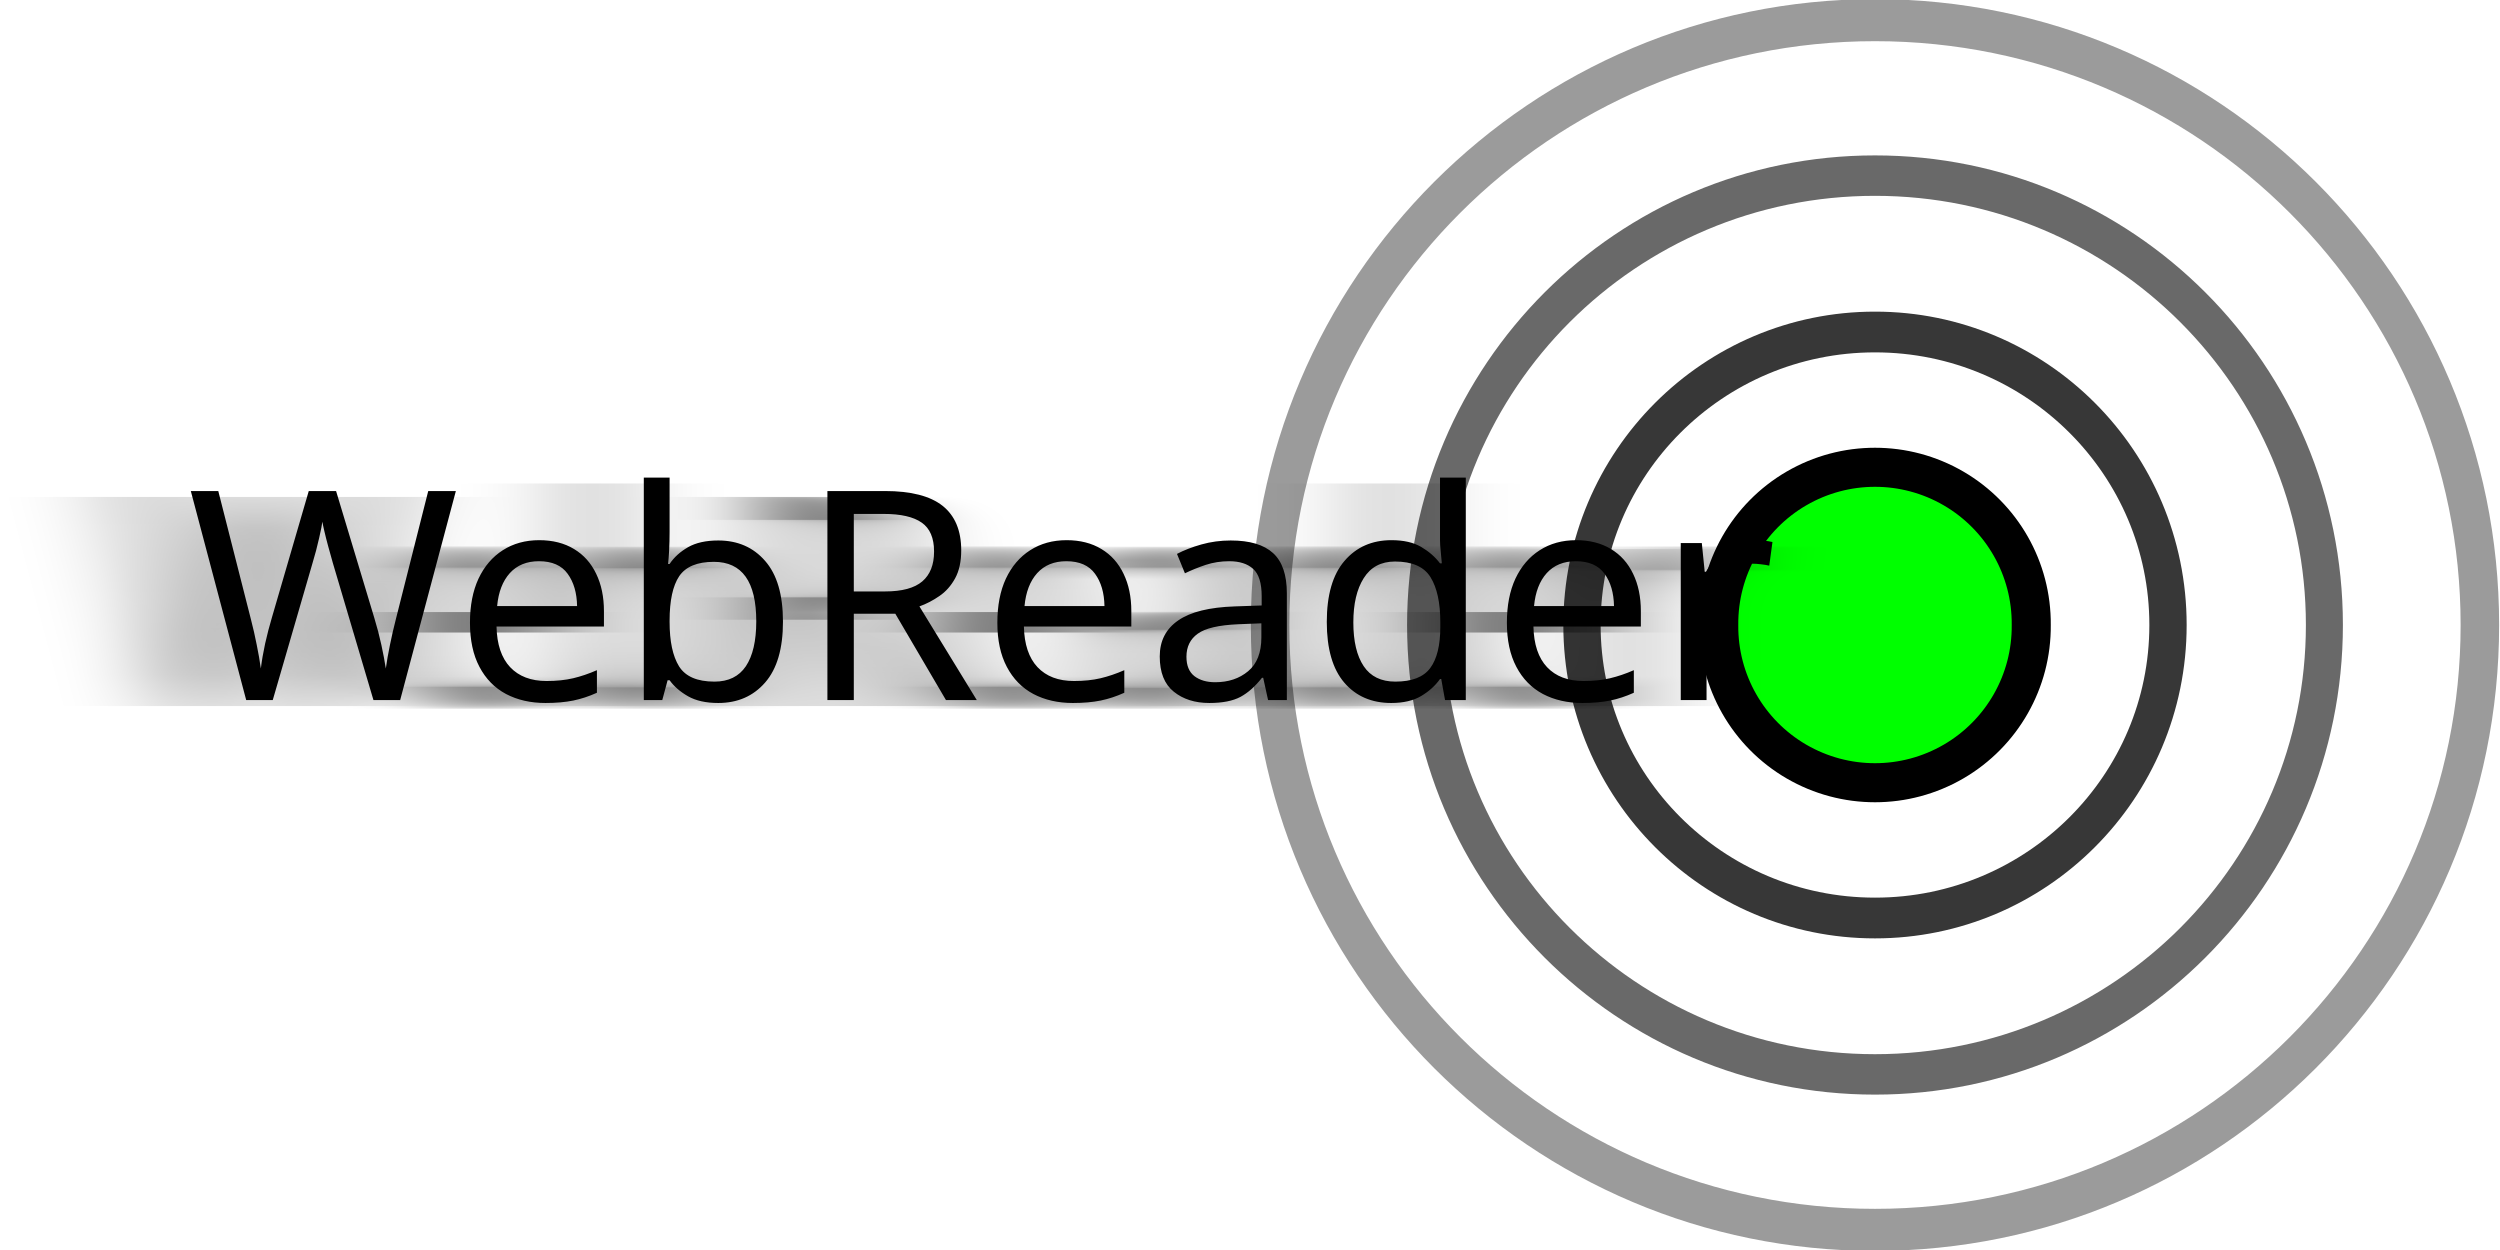
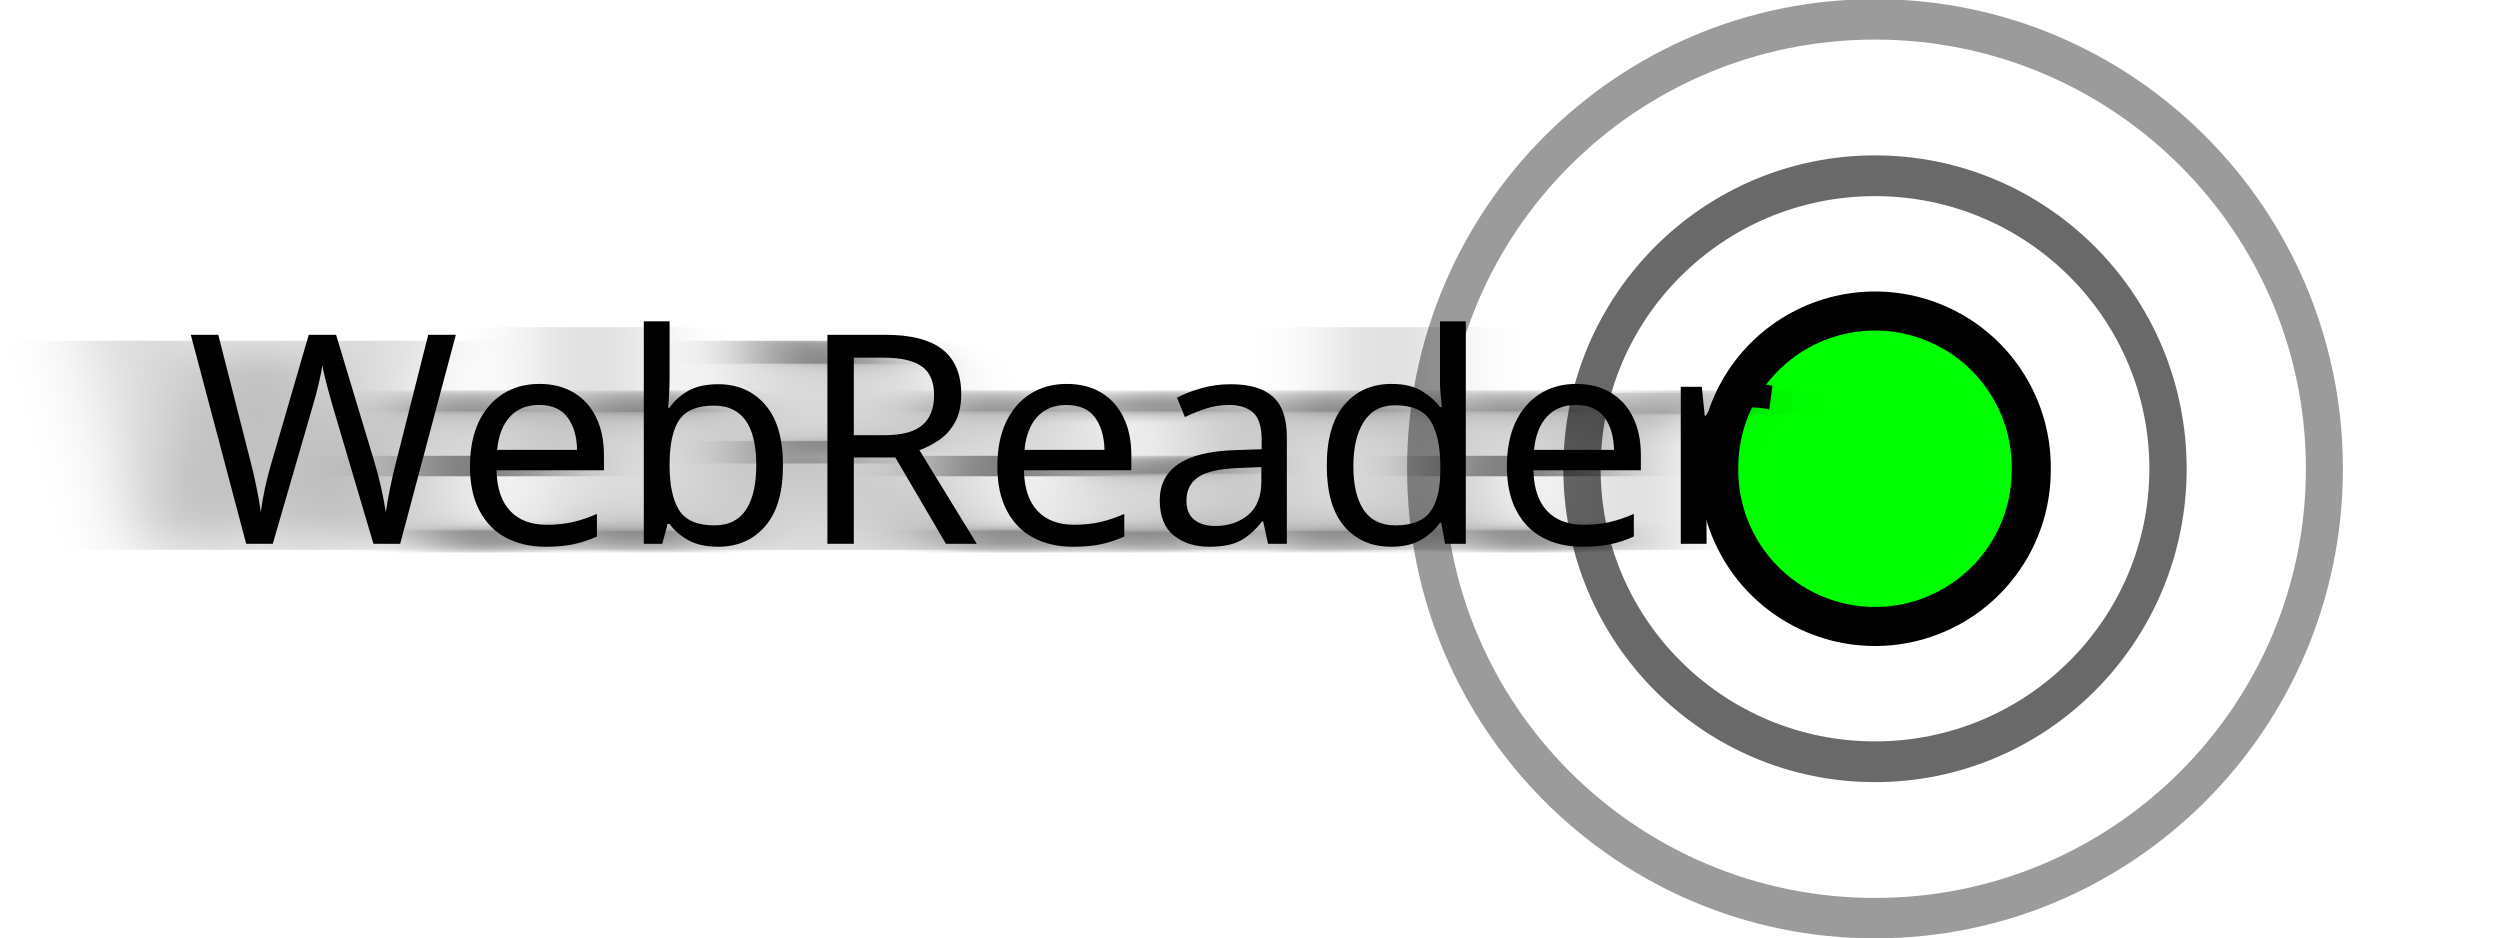
- <svg xmlns="http://www.w3.org/2000/svg" width="256" height="128" id="svg2" version="1.1">
+ <svg xmlns="http://www.w3.org/2000/svg" width="256" height="96" id="svg2" version="1.1">
  <defs id="defs4">
    <filter id="filter3856" color-interpolation-filters="sRGB">
      <feGaussianBlur id="feGaussianBlur3858" in="SourceGraphic" stdDeviation="7 0.01" />
    </filter>
    <filter id="filter3856-0" color-interpolation-filters="sRGB">
      <feGaussianBlur id="feGaussianBlur3858-7" in="SourceGraphic" stdDeviation="5 0.01" />
    </filter>
  </defs>
-   <g id="layer1" transform="translate(0,-924.3622)">
-     <path style="fill:#00ff00;fill-opacity:1;stroke:#000000;stroke-width:2.818;stroke-miterlimit:4;stroke-opacity:1;stroke-dasharray:none" id="path3001" d="m -39.091,8.182 a 11.273,11.273 0 1 1 -22.545,0 11.273,11.273 0 1 1 22.545,0 z" transform="matrix(1.419355,0,0,1.419355,263.4839,976.7493)" />
-     <text xml:space="preserve" style="font-size:29.986px;font-style:normal;font-weight:normal;line-height:125%;letter-spacing:0px;word-spacing:0px;fill:#000000;fill-opacity:1;stroke:none;font-family:Sans" x="19.178" y="996.053" id="text2985-3-6">
-       <tspan id="tspan2987-7-3" x="19.178" y="996.053">WebReader</tspan>
+   <g id="layer1" transform="translate(0,-956.3622)">
+     <path style="fill:#00ff00;fill-opacity:1;stroke:#000000;stroke-width:2.818;stroke-miterlimit:4;stroke-opacity:1;stroke-dasharray:none" id="path3001" d="m -39.091,8.182 a 11.273,11.273 0 1 1 -22.545,0 11.273,11.273 0 1 1 22.545,0 z" transform="matrix(1.419355,0,0,1.419355,263.4839,992.7493)" />
+     <text xml:space="preserve" style="font-size:29.986px;font-style:normal;font-weight:normal;line-height:125%;letter-spacing:0px;word-spacing:0px;fill:#000000;fill-opacity:1;stroke:none;font-family:Sans" x="19.178" y="1012.053" id="text2985-3-6">
+       <tspan id="tspan2987-7-3" x="19.178" y="1012.053">WebReader</tspan>
    </text>
-     <path style="fill:none;stroke:#000000;stroke-width:2.187;stroke-miterlimit:4;stroke-opacity:0.784;stroke-dasharray:none" id="path3755" d="m -12.182,21.364 a 17.182,15.727 0 1 1 -34.364,0 17.182,15.727 0 1 1 34.364,0 z" transform="matrix(1.746263,0,0,1.907768,243.2766,947.6053)" />
-     <text xml:space="preserve" style="font-size:40px;font-style:normal;font-weight:normal;line-height:125%;letter-spacing:0px;word-spacing:0px;fill:#000000;fill-opacity:0.588;stroke:none;filter:url(#filter3856);font-family:Sans" x="-112.166" y="999.894" id="text2985-3" transform="matrix(0.7496409,0,0,0.7496409,96.6888,247.1043)">
+     <path style="fill:none;stroke:#000000;stroke-width:2.187;stroke-miterlimit:4;stroke-opacity:0.588;stroke-dasharray:none" id="path3755" d="m -12.182,21.364 a 17.182,15.727 0 1 1 -34.364,0 17.182,15.727 0 1 1 34.364,0 z" transform="matrix(1.746263,0,0,1.907768,243.2766,963.6053)" />
+     <text xml:space="preserve" style="font-size:40px;font-style:normal;font-weight:normal;line-height:125%;letter-spacing:0px;word-spacing:0px;fill:#000000;fill-opacity:0.588;stroke:none;filter:url(#filter3856);font-family:Sans" x="-112.166" y="999.894" id="text2985-3" transform="matrix(0.7496409,0,0,0.7496409,96.6888,263.1043)">
      <tspan id="tspan2987-7" x="-112.166" y="999.894">WebReader</tspan>
    </text>
-     <path style="fill:none;stroke:#000000;stroke-width:1.094;stroke-miterlimit:4;stroke-opacity:0.392;stroke-dasharray:none" id="path3755-7" d="m -12.182,21.364 a 17.182,15.727 0 1 1 -34.364,0 17.182,15.727 0 1 1 34.364,0 z" transform="matrix(3.604958,0,0,3.938364,297.8547,904.2244)" />
-     <path style="fill:none;stroke:#000000;stroke-width:1.415;stroke-miterlimit:4;stroke-opacity:0.588;stroke-dasharray:none" id="path3755-7-7" d="m -12.182,21.364 a 17.182,15.727 0 1 1 -34.364,0 17.182,15.727 0 1 1 34.364,0 z" transform="matrix(2.678341,0,0,2.926049,270.6458,925.8511)" />
+     <path style="fill:none;stroke:#000000;stroke-width:1.415;stroke-miterlimit:4;stroke-opacity:0.392;stroke-dasharray:none" id="path3755-7-7" d="m -12.182,21.364 a 17.182,15.727 0 1 1 -34.364,0 17.182,15.727 0 1 1 34.364,0 z" transform="matrix(2.678341,0,0,2.926049,270.6458,941.8511)" />
  </g>
</svg>
